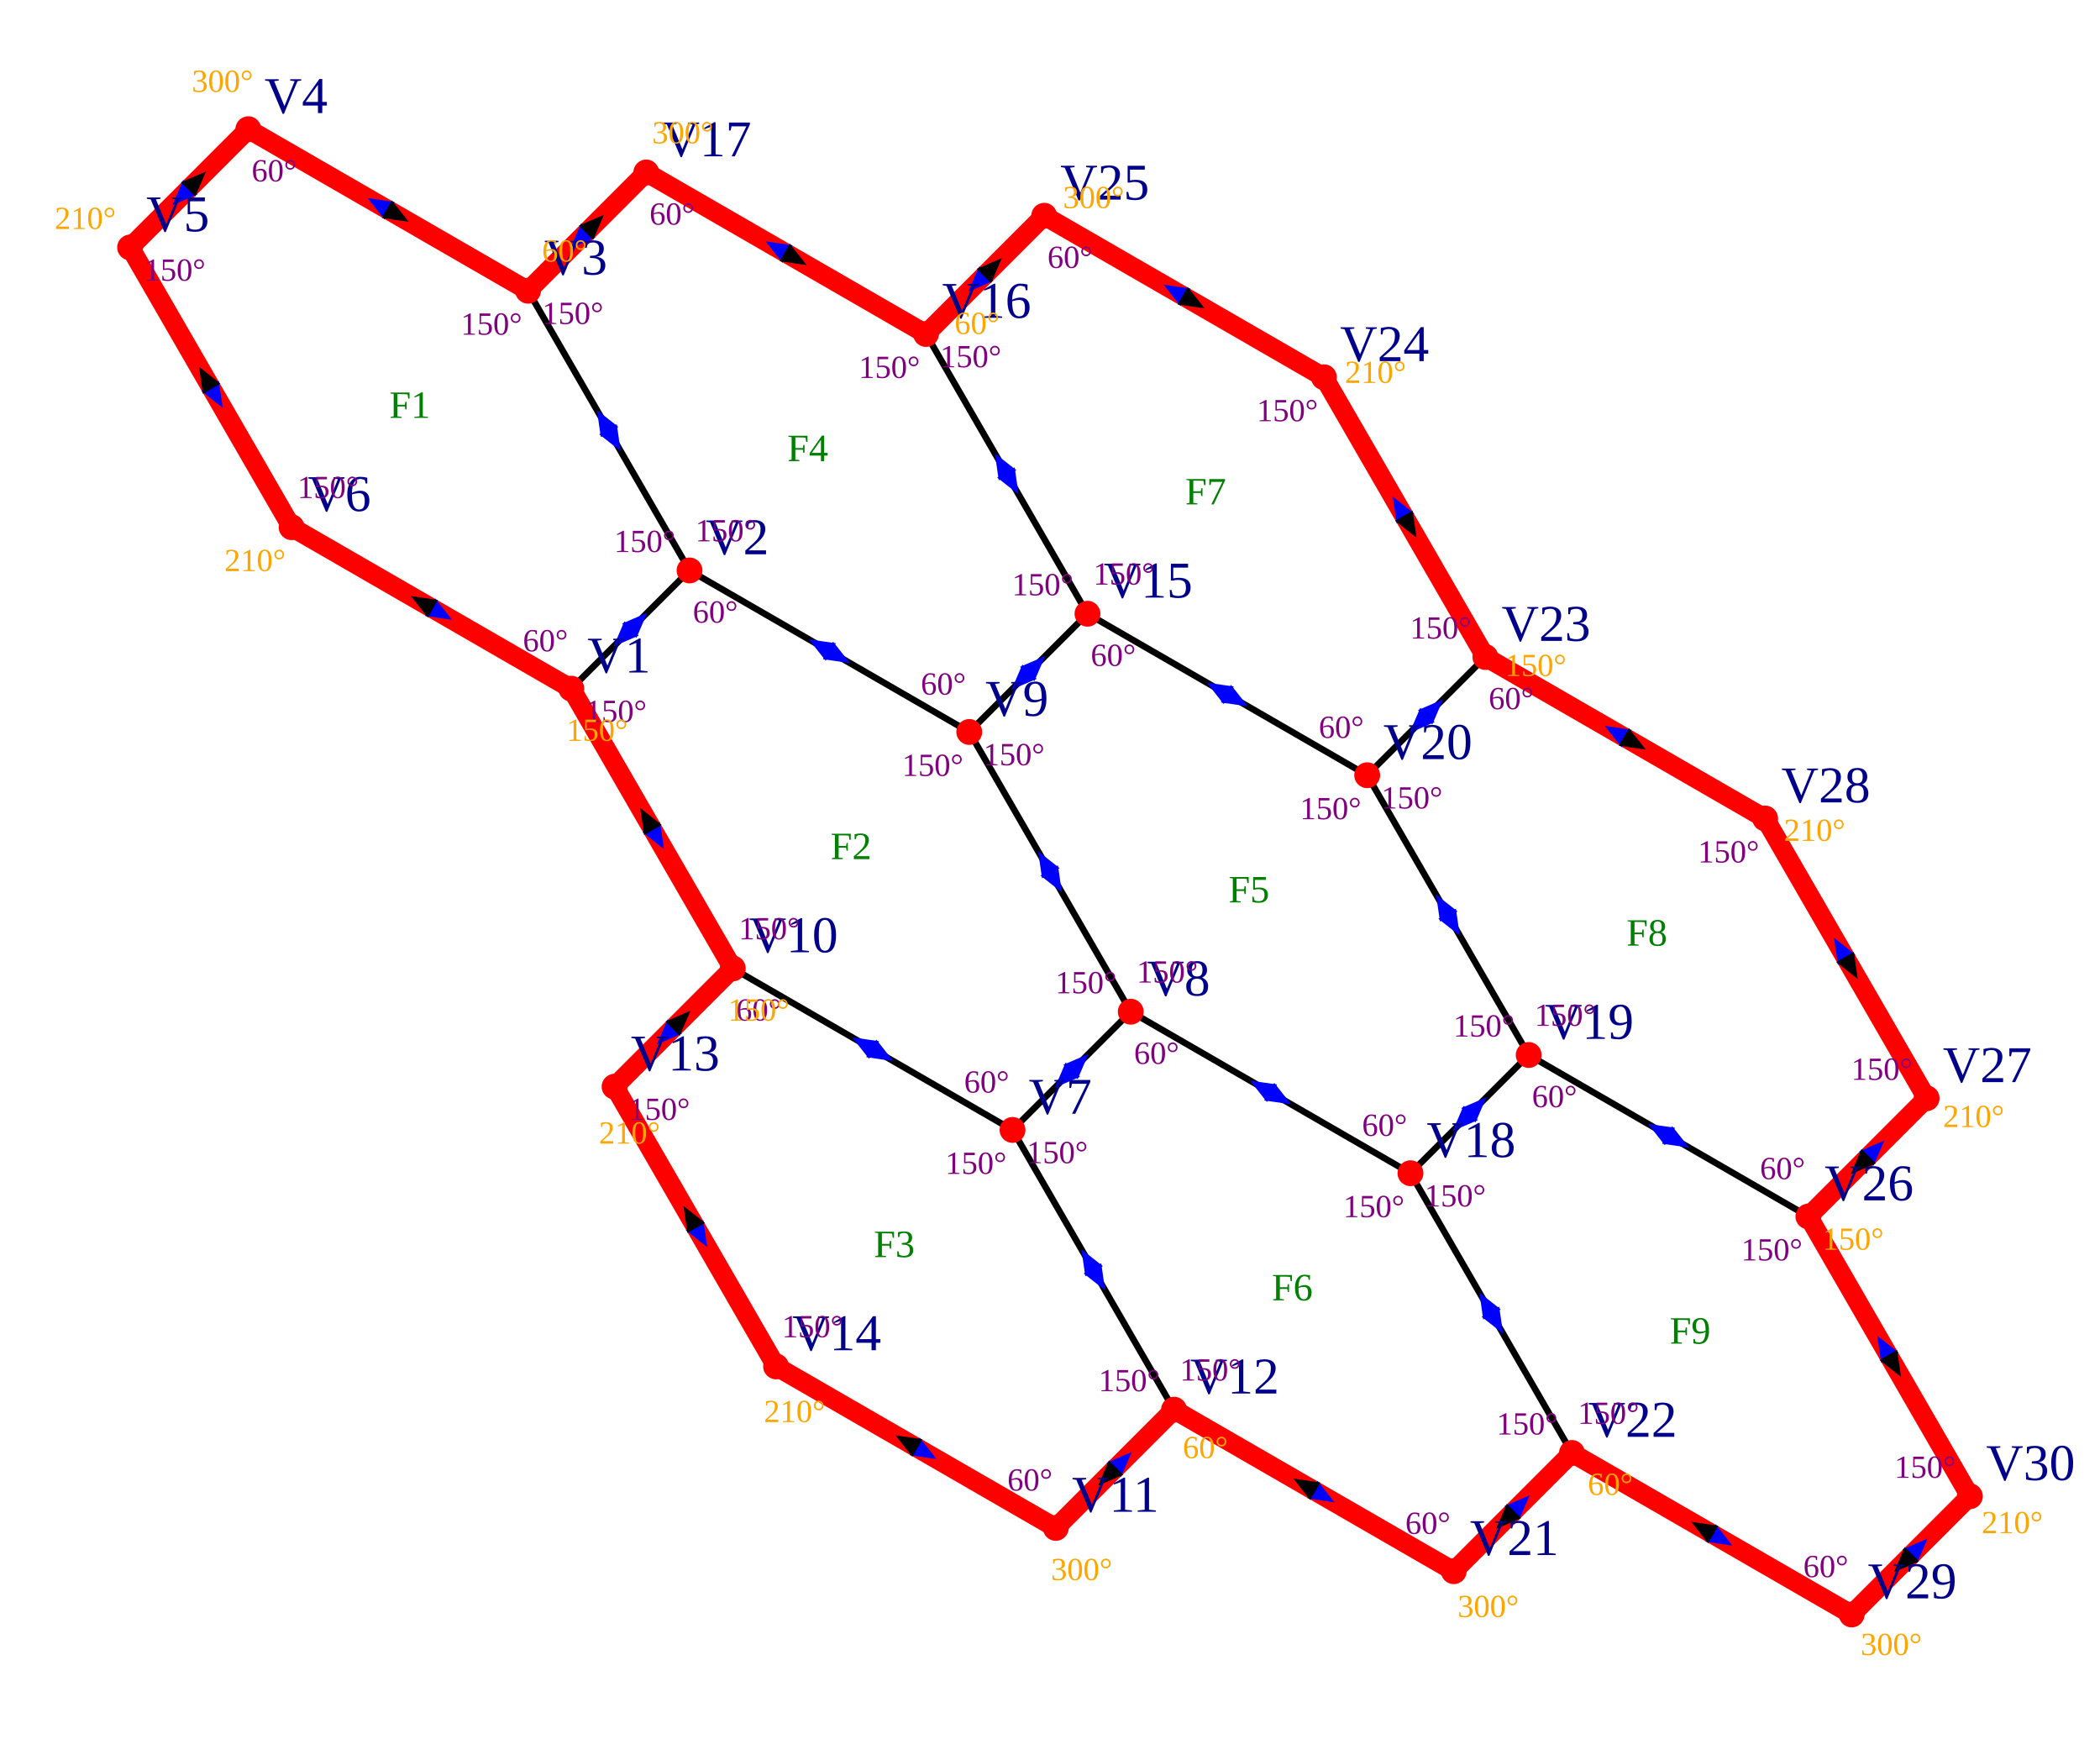
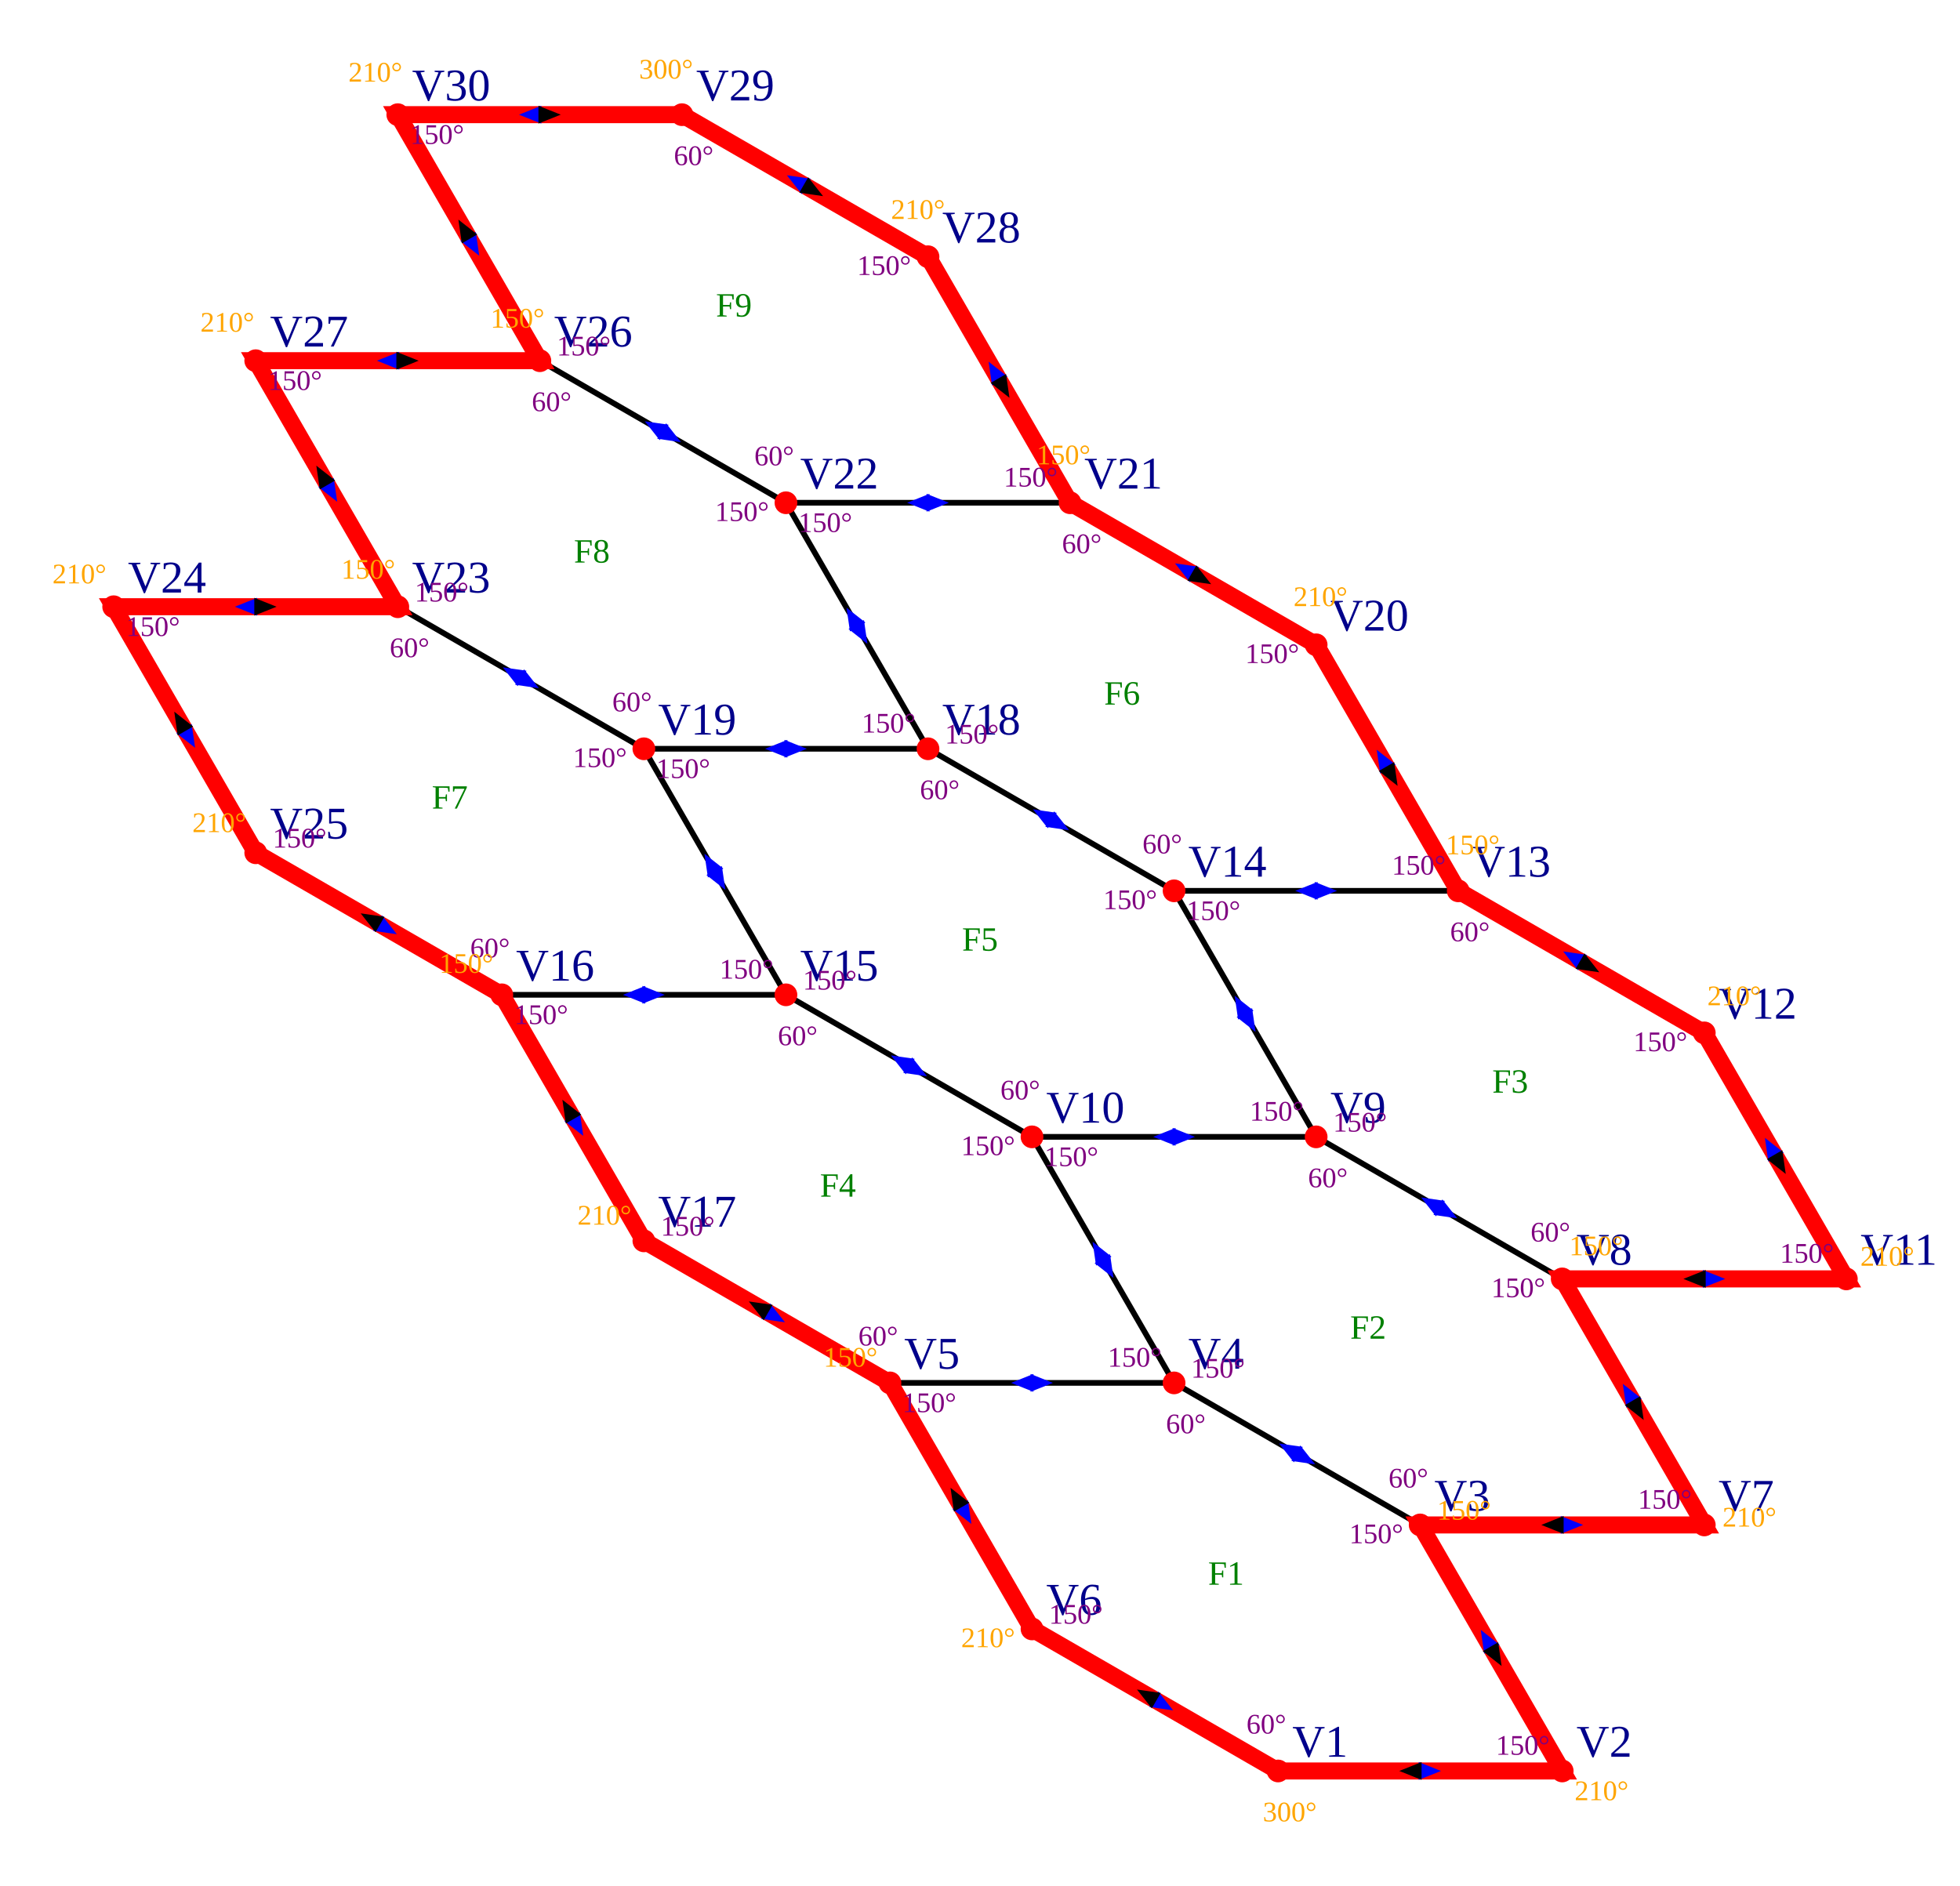
- <svg xmlns="http://www.w3.org/2000/svg" width="324" height="269" viewBox="-63.301 -63.301 324.808 269.904">
+ <svg xmlns="http://www.w3.org/2000/svg" width="344" height="331" viewBox="-224.904 -311.506 344.904 331.506">
  <g>
    <g stroke-width="1.0" stroke="black">
-       <line x1="18.301" y1="-18.301" x2="43.301" y2="25" />
-       <line x1="36.603" y1="-36.603" x2="79.904" y2="-11.603" />
-       <line x1="118.301" y1="154.904" x2="161.603" y2="179.904" />
-       <line x1="50" y1="86.603" x2="31.699" y2="104.904" />
-       <line x1="166.506" y1="38.397" x2="209.808" y2="63.397" />
-       <line x1="86.603" y1="50" x2="104.904" y2="31.699" />
-       <line x1="79.904" y1="-11.603" x2="104.904" y2="31.699" />
-       <line x1="43.301" y1="25" x2="25" y2="43.301" />
-       <line x1="-43.301" y1="-25" x2="-25" y2="-43.301" />
-       <line x1="216.506" y1="125" x2="234.808" y2="106.699" />
-       <line x1="-18.301" y1="18.301" x2="25" y2="43.301" />
-       <line x1="43.301" y1="25" x2="86.603" y2="50" />
-       <line x1="118.301" y1="154.904" x2="93.301" y2="111.603" />
-       <line x1="31.699" y1="104.904" x2="56.699" y2="148.205" />
-       <line x1="100" y1="173.205" x2="118.301" y2="154.904" />
-       <line x1="173.205" y1="100" x2="216.506" y2="125" />
-       <line x1="18.301" y1="-18.301" x2="-25" y2="-43.301" />
-       <line x1="86.603" y1="50" x2="111.603" y2="93.301" />
-       <line x1="241.506" y1="168.301" x2="223.205" y2="186.603" />
-       <line x1="141.506" y1="-4.904" x2="166.506" y2="38.397" />
-       <line x1="-43.301" y1="-25" x2="-18.301" y2="18.301" />
-       <line x1="241.506" y1="168.301" x2="216.506" y2="125" />
-       <line x1="223.205" y1="186.603" x2="179.904" y2="161.603" />
-       <line x1="56.699" y1="148.205" x2="100" y2="173.205" />
-       <line x1="179.904" y1="161.603" x2="161.603" y2="179.904" />
-       <line x1="166.506" y1="38.397" x2="148.205" y2="56.699" />
-       <line x1="36.603" y1="-36.603" x2="18.301" y2="-18.301" />
-       <line x1="173.205" y1="100" x2="148.205" y2="56.699" />
-       <line x1="154.904" y1="118.301" x2="179.904" y2="161.603" />
-       <line x1="148.205" y1="56.699" x2="104.904" y2="31.699" />
-       <line x1="173.205" y1="100" x2="154.904" y2="118.301" />
-       <line x1="50" y1="86.603" x2="93.301" y2="111.603" />
-       <line x1="50" y1="86.603" x2="25" y2="43.301" />
-       <line x1="98.205" y1="-29.904" x2="141.506" y2="-4.904" />
-       <line x1="234.808" y1="106.699" x2="209.808" y2="63.397" />
-       <line x1="154.904" y1="118.301" x2="111.603" y2="93.301" />
-       <line x1="93.301" y1="111.603" x2="111.603" y2="93.301" />
-       <line x1="79.904" y1="-11.603" x2="98.205" y2="-29.904" />
+       <line x1="25" y1="-43.301" x2="50" y2="0" />
+       <line x1="100" y1="-86.603" x2="50" y2="-86.603" />
+       <line x1="-111.603" y1="-93.301" x2="-136.603" y2="-136.603" />
+       <line x1="-136.603" y1="-136.603" x2="-86.603" y2="-136.603" />
+       <line x1="50" y1="0" x2="0" y2="0" />
+       <line x1="-154.904" y1="-204.904" x2="-179.904" y2="-248.205" />
+       <line x1="-68.301" y1="-68.301" x2="-18.301" y2="-68.301" />
+       <line x1="-129.904" y1="-248.205" x2="-179.904" y2="-248.205" />
+       <line x1="-111.603" y1="-179.904" x2="-154.904" y2="-204.904" />
+       <line x1="75" y1="-129.904" x2="31.699" y2="-154.904" />
+       <line x1="-43.301" y1="-25" x2="0" y2="0" />
+       <line x1="6.699" y1="-198.205" x2="-36.603" y2="-223.205" />
+       <line x1="31.699" y1="-154.904" x2="-18.301" y2="-154.904" />
+       <line x1="6.699" y1="-198.205" x2="31.699" y2="-154.904" />
+       <line x1="-86.603" y1="-136.603" x2="-43.301" y2="-111.603" />
+       <line x1="-36.603" y1="-223.205" x2="-61.603" y2="-266.506" />
+       <line x1="100" y1="-86.603" x2="75" y2="-129.904" />
+       <line x1="-86.603" y1="-223.205" x2="-129.904" y2="-248.205" />
+       <line x1="25" y1="-43.301" x2="-18.301" y2="-68.301" />
+       <line x1="6.699" y1="-111.603" x2="50" y2="-86.603" />
+       <line x1="-154.904" y1="-291.506" x2="-104.904" y2="-291.506" />
+       <line x1="-204.904" y1="-204.904" x2="-154.904" y2="-204.904" />
+       <line x1="-68.301" y1="-68.301" x2="-43.301" y2="-25" />
+       <line x1="-154.904" y1="-291.506" x2="-129.904" y2="-248.205" />
+       <line x1="-104.904" y1="-291.506" x2="-61.603" y2="-266.506" />
+       <line x1="-86.603" y1="-223.205" x2="-36.603" y2="-223.205" />
+       <line x1="-86.603" y1="-136.603" x2="-111.603" y2="-179.904" />
+       <line x1="-61.603" y1="-179.904" x2="-86.603" y2="-223.205" />
+       <line x1="25" y1="-43.301" x2="75" y2="-43.301" />
+       <line x1="-111.603" y1="-179.904" x2="-61.603" y2="-179.904" />
+       <line x1="-68.301" y1="-68.301" x2="-111.603" y2="-93.301" />
+       <line x1="-18.301" y1="-154.904" x2="6.699" y2="-111.603" />
+       <line x1="-179.904" y1="-161.603" x2="-204.904" y2="-204.904" />
+       <line x1="-18.301" y1="-154.904" x2="-61.603" y2="-179.904" />
+       <line x1="75" y1="-43.301" x2="50" y2="-86.603" />
+       <line x1="-136.603" y1="-136.603" x2="-179.904" y2="-161.603" />
+       <line x1="-43.301" y1="-111.603" x2="-18.301" y2="-68.301" />
+       <line x1="6.699" y1="-111.603" x2="-43.301" y2="-111.603" />
    </g>
    <g fill="none" stroke-width="3.0" stroke="red">
-       <polygon points="36.603,-36.603 79.904,-11.603 98.205,-29.904 141.506,-4.904 166.506,38.397 209.808,63.397 234.808,106.699 216.506,125 241.506,168.301 223.205,186.603 179.904,161.603 161.603,179.904 118.301,154.904 100,173.205 56.699,148.205 31.699,104.904 50,86.603 25,43.301 -18.301,18.301 -43.301,-25 -25,-43.301 18.301,-18.301">
+       <polygon points="25,-43.301 50,0 0,0 -43.301,-25 -68.301,-68.301 -111.603,-93.301 -136.603,-136.603 -179.904,-161.603 -204.904,-204.904 -154.904,-204.904 -179.904,-248.205 -129.904,-248.205 -154.904,-291.506 -104.904,-291.506 -61.603,-266.506 -36.603,-223.205 6.699,-198.205 31.699,-154.904 75,-129.904 100,-86.603 50,-86.603 75,-43.301">
            </polygon>
    </g>
    <g stroke-width="0.5" stroke="blue" fill="blue">
-       <polygon points="36.272,32.029 33.302,33.302 34.999,34.999" />
-       <polygon points="29.301,0.751 29.762,3.949 31.841,2.749" />
-       <polygon points="-5.947,-32.301 -3.949,-29.762 -2.749,-31.841" />
-       <polygon points="-36.272,-32.029 -33.302,-33.302 -34.999,-34.999" />
-       <polygon points="-29.301,-0.751 -29.762,-3.949 -31.841,-2.749" />
-       <polygon points="5.947,32.301 3.949,29.762 2.749,31.841" />
-       <polygon points="104.573,100.331 101.603,101.603 103.3,103.3" />
-       <polygon points="97.603,69.053 98.063,72.251 100.142,71.051" />
-       <polygon points="62.354,36 64.352,38.539 65.552,36.461" />
-       <polygon points="32.029,36.272 34.999,34.999 33.302,33.302" />
-       <polygon points="39,67.55 38.539,64.352 36.461,65.552" />
-       <polygon points="74.249,100.603 72.251,98.063 71.051,100.142" />
-       <polygon points="111.272,161.933 108.302,163.206 109.999,164.903" />
-       <polygon points="104.301,130.655 104.762,133.853 106.841,132.653" />
-       <polygon points="69.053,97.603 71.051,100.142 72.251,98.063" />
-       <polygon points="38.728,97.874 41.698,96.602 40.001,94.905" />
-       <polygon points="45.699,129.153 45.238,125.954 43.159,127.154" />
-       <polygon points="80.947,162.205 78.949,159.666 77.749,161.744" />
-       <polygon points="97.874,38.728 94.905,40.001 96.602,41.698" />
-       <polygon points="90.904,7.45 91.365,10.648 93.443,9.448" />
-       <polygon points="55.655,-25.603 57.653,-23.063 58.853,-25.142" />
-       <polygon points="25.331,-25.331 28.3,-26.603 26.603,-28.3" />
-       <polygon points="32.301,5.947 31.841,2.749 29.762,3.949" />
-       <polygon points="67.55,39 65.552,36.461 64.352,38.539" />
-       <polygon points="166.176,107.029 163.206,108.302 164.903,109.999" />
-       <polygon points="159.205,75.751 159.666,78.949 161.744,77.749" />
-       <polygon points="123.956,42.699 125.954,45.238 127.154,43.159" />
-       <polygon points="93.632,42.971 96.602,41.698 94.905,40.001" />
-       <polygon points="100.603,74.249 100.142,71.051 98.063,72.251" />
-       <polygon points="135.851,107.301 133.853,104.762 132.653,106.841" />
-       <polygon points="172.874,168.632 169.905,169.905 171.602,171.602" />
-       <polygon points="165.904,137.354 166.365,140.552 168.443,139.352" />
-       <polygon points="130.655,104.301 132.653,106.841 133.853,104.762" />
-       <polygon points="100.331,104.573 103.3,103.3 101.603,101.603" />
-       <polygon points="107.301,135.851 106.841,132.653 104.762,133.853" />
-       <polygon points="142.55,168.904 140.552,166.365 139.352,168.443" />
-       <polygon points="159.477,45.427 156.507,46.7 158.204,48.397" />
-       <polygon points="152.506,14.149 152.967,17.347 155.046,16.147" />
-       <polygon points="117.258,-18.904 119.256,-16.365 120.456,-18.443" />
-       <polygon points="86.933,-18.632 89.903,-19.905 88.206,-21.602" />
-       <polygon points="93.904,12.646 93.443,9.448 91.365,10.648" />
-       <polygon points="129.153,45.699 127.154,43.159 125.954,45.238" />
-       <polygon points="227.778,113.728 224.808,115.001 226.506,116.698" />
-       <polygon points="220.808,82.45 221.268,85.648 223.347,84.448" />
-       <polygon points="185.559,49.397 187.557,51.937 188.757,49.858" />
-       <polygon points="155.234,49.669 158.204,48.397 156.507,46.7" />
-       <polygon points="162.205,80.947 161.744,77.749 159.666,78.949" />
-       <polygon points="197.454,114 195.456,111.461 194.256,113.539" />
-       <polygon points="234.477,175.331 231.507,176.603 233.204,178.3" />
-       <polygon points="227.506,144.053 227.967,147.251 230.046,146.051" />
-       <polygon points="192.258,111 194.256,113.539 195.456,111.461" />
-       <polygon points="161.933,111.272 164.903,109.999 163.206,108.302" />
-       <polygon points="168.904,142.55 168.443,139.352 166.365,140.552" />
-       <polygon points="204.153,175.603 202.154,173.063 200.954,175.142" />
+       <polygon points="28,0 25,-1.2 25,1.2" />
+       <polygon points="36,-24.249 36.461,-21.051 38.539,-22.251" />
+       <polygon points="0.751,-57.301 2.749,-54.762 3.949,-56.841" />
+       <polygon points="-46.301,-68.301 -43.301,-67.101 -43.301,-69.501" />
+       <polygon points="-54.301,-44.053 -54.762,-47.251 -56.841,-46.051" />
+       <polygon points="-19.053,-11 -21.051,-13.539 -22.251,-11.461" />
+       <polygon points="53,-43.301 50,-44.501 50,-42.101" />
+       <polygon points="61,-67.55 61.461,-64.352 63.539,-65.552" />
+       <polygon points="25.751,-100.603 27.749,-98.063 28.949,-100.142" />
+       <polygon points="-21.301,-111.603 -18.301,-110.403 -18.301,-112.803" />
+       <polygon points="-29.301,-87.354 -29.762,-90.552 -31.841,-89.352" />
+       <polygon points="5.947,-54.301 3.949,-56.841 2.749,-54.762" />
+       <polygon points="78,-86.603 75,-87.803 75,-85.403" />
+       <polygon points="86,-110.851 86.461,-107.653 88.539,-108.853" />
+       <polygon points="50.751,-143.904 52.749,-141.365 53.949,-143.443" />
+       <polygon points="3.699,-154.904 6.699,-153.704 6.699,-156.104" />
+       <polygon points="-4.301,-130.655 -4.762,-133.853 -6.841,-132.653" />
+       <polygon points="30.947,-97.603 28.949,-100.142 27.749,-98.063" />
+       <polygon points="-40.301,-68.301 -43.301,-69.501 -43.301,-67.101" />
+       <polygon points="-32.301,-92.55 -31.841,-89.352 -29.762,-90.552" />
+       <polygon points="-67.55,-125.603 -65.552,-123.063 -64.352,-125.142" />
+       <polygon points="-114.603,-136.603 -111.603,-135.403 -111.603,-137.803" />
+       <polygon points="-122.603,-112.354 -123.063,-115.552 -125.142,-114.352" />
+       <polygon points="-87.354,-79.301 -89.352,-81.841 -90.552,-79.762" />
+       <polygon points="-15.301,-111.603 -18.301,-112.803 -18.301,-110.403" />
+       <polygon points="-7.301,-135.851 -6.841,-132.653 -4.762,-133.853" />
+       <polygon points="-42.55,-168.904 -40.552,-166.365 -39.352,-168.443" />
+       <polygon points="-89.603,-179.904 -86.603,-178.704 -86.603,-181.104" />
+       <polygon points="-97.603,-155.655 -98.063,-158.853 -100.142,-157.653" />
+       <polygon points="-62.354,-122.603 -64.352,-125.142 -65.552,-123.063" />
+       <polygon points="9.699,-154.904 6.699,-156.104 6.699,-153.704" />
+       <polygon points="17.699,-179.153 18.159,-175.954 20.238,-177.154" />
+       <polygon points="-17.55,-212.205 -15.552,-209.666 -14.352,-211.744" />
+       <polygon points="-64.603,-223.205 -61.603,-222.005 -61.603,-224.405" />
+       <polygon points="-72.603,-198.956 -73.063,-202.154 -75.142,-200.954" />
+       <polygon points="-37.354,-165.904 -39.352,-168.443 -40.552,-166.365" />
+       <polygon points="-108.603,-136.603 -111.603,-137.803 -111.603,-135.403" />
+       <polygon points="-100.603,-160.851 -100.142,-157.653 -98.063,-158.853" />
+       <polygon points="-135.851,-193.904 -133.853,-191.365 -132.653,-193.443" />
+       <polygon points="-182.904,-204.904 -179.904,-203.704 -179.904,-206.104" />
+       <polygon points="-190.904,-180.655 -191.365,-183.853 -193.443,-182.653" />
+       <polygon points="-155.655,-147.603 -157.653,-150.142 -158.853,-148.063" />
+       <polygon points="-83.603,-179.904 -86.603,-181.104 -86.603,-178.704" />
+       <polygon points="-75.603,-204.153 -75.142,-200.954 -73.063,-202.154" />
+       <polygon points="-110.851,-237.205 -108.853,-234.666 -107.653,-236.744" />
+       <polygon points="-157.904,-248.205 -154.904,-247.005 -154.904,-249.405" />
+       <polygon points="-165.904,-223.956 -166.365,-227.154 -168.443,-225.954" />
+       <polygon points="-130.655,-190.904 -132.653,-193.443 -133.853,-191.365" />
+       <polygon points="-58.603,-223.205 -61.603,-224.405 -61.603,-222.005" />
+       <polygon points="-50.603,-247.454 -50.142,-244.256 -48.063,-245.456" />
+       <polygon points="-85.851,-280.506 -83.853,-277.967 -82.653,-280.046" />
+       <polygon points="-132.904,-291.506 -129.904,-290.306 -129.904,-292.706" />
+       <polygon points="-140.904,-267.258 -141.365,-270.456 -143.443,-269.256" />
+       <polygon points="-105.655,-234.205 -107.653,-236.744 -108.853,-234.666" />
    </g>
    <g stroke-width="0.5" stroke="black" fill="black">
-       <polygon points="60.851,-22.603 58.853,-25.142 57.653,-23.063" />
-       <polygon points="91.176,-22.874 88.206,-21.602 89.903,-19.905" />
-       <polygon points="122.454,-15.904 120.456,-18.443 119.256,-16.365" />
-       <polygon points="155.506,19.345 155.046,16.147 152.967,17.347" />
-       <polygon points="190.755,52.397 188.757,49.858 187.557,51.937" />
-       <polygon points="223.808,87.646 223.347,84.448 221.268,85.648" />
-       <polygon points="223.536,117.971 226.506,116.698 224.808,115.001" />
-       <polygon points="230.506,149.249 230.046,146.051 227.967,147.251" />
-       <polygon points="230.234,179.573 233.204,178.3 231.507,176.603" />
-       <polygon points="198.956,172.603 200.954,175.142 202.154,173.063" />
-       <polygon points="168.632,172.874 171.602,171.602 169.905,169.905" />
-       <polygon points="137.354,165.904 139.352,168.443 140.552,166.365" />
-       <polygon points="107.029,166.176 109.999,164.903 108.302,163.206" />
-       <polygon points="75.751,159.205 77.749,161.744 78.949,159.666" />
-       <polygon points="42.699,123.956 43.159,127.154 45.238,125.954" />
-       <polygon points="42.971,93.632 40.001,94.905 41.698,96.602" />
-       <polygon points="36,62.354 36.461,65.552 38.539,64.352" />
-       <polygon points="0.751,29.301 2.749,31.841 3.949,29.762" />
-       <polygon points="-32.301,-5.947 -31.841,-2.749 -29.762,-3.949" />
-       <polygon points="-32.029,-36.272 -34.999,-34.999 -33.302,-33.302" />
-       <polygon points="-0.751,-29.301 -2.749,-31.841 -3.949,-29.762" />
-       <polygon points="29.573,-29.573 26.603,-28.3 28.3,-26.603" />
+       <polygon points="39,-19.053 38.539,-22.251 36.461,-21.051" />
+       <polygon points="22,-0 25,1.2 25,-1.2" />
+       <polygon points="-24.249,-14 -22.251,-11.461 -21.051,-13.539" />
+       <polygon points="-57.301,-49.249 -56.841,-46.051 -54.762,-47.251" />
+       <polygon points="-92.55,-82.301 -90.552,-79.762 -89.352,-81.841" />
+       <polygon points="-125.603,-117.55 -125.142,-114.352 -123.063,-115.552" />
+       <polygon points="-160.851,-150.603 -158.853,-148.063 -157.653,-150.142" />
+       <polygon points="-193.904,-185.851 -193.443,-182.653 -191.365,-183.853" />
+       <polygon points="-176.904,-204.904 -179.904,-206.104 -179.904,-203.704" />
+       <polygon points="-168.904,-229.153 -168.443,-225.954 -166.365,-227.154" />
+       <polygon points="-151.904,-248.205 -154.904,-249.405 -154.904,-247.005" />
+       <polygon points="-143.904,-272.454 -143.443,-269.256 -141.365,-270.456" />
+       <polygon points="-126.904,-291.506 -129.904,-292.706 -129.904,-290.306" />
+       <polygon points="-80.655,-277.506 -82.653,-280.046 -83.853,-277.967" />
+       <polygon points="-47.603,-242.258 -48.063,-245.456 -50.142,-244.256" />
+       <polygon points="-12.354,-209.205 -14.352,-211.744 -15.552,-209.666" />
+       <polygon points="20.699,-173.956 20.238,-177.154 18.159,-175.954" />
+       <polygon points="55.947,-140.904 53.949,-143.443 52.749,-141.365" />
+       <polygon points="89,-105.655 88.539,-108.853 86.461,-107.653" />
+       <polygon points="72,-86.603 75,-85.403 75,-87.803" />
+       <polygon points="64,-62.354 63.539,-65.552 61.461,-64.352" />
+       <polygon points="47,-43.301 50,-42.101 50,-44.501" />
    </g>
    <g fill="red">
-       <circle cx="-25" cy="-43.301" r="2.0" />
-       <circle cx="223.205" cy="186.603" r="2.0" />
-       <circle cx="234.808" cy="106.699" r="2.0" />
-       <circle cx="-18.301" cy="18.301" r="2.0" />
-       <circle cx="93.301" cy="111.603" r="2.0" />
-       <circle cx="179.904" cy="161.603" r="2.0" />
-       <circle cx="173.205" cy="100" r="2.0" />
-       <circle cx="141.506" cy="-4.904" r="2.0" />
-       <circle cx="100" cy="173.205" r="2.0" />
-       <circle cx="216.506" cy="125" r="2.0" />
-       <circle cx="79.904" cy="-11.603" r="2.0" />
-       <circle cx="154.904" cy="118.301" r="2.0" />
-       <circle cx="31.699" cy="104.904" r="2.0" />
-       <circle cx="111.603" cy="93.301" r="2.0" />
-       <circle cx="118.301" cy="154.904" r="2.0" />
-       <circle cx="148.205" cy="56.699" r="2.0" />
-       <circle cx="241.506" cy="168.301" r="2.0" />
-       <circle cx="36.603" cy="-36.603" r="2.0" />
-       <circle cx="18.301" cy="-18.301" r="2.0" />
+       <circle cx="-111.603" cy="-179.904" r="2.0" />
+       <circle cx="-179.904" cy="-161.603" r="2.0" />
+       <circle cx="-18.301" cy="-68.301" r="2.0" />
+       <circle cx="-36.603" cy="-223.205" r="2.0" />
+       <circle cx="-68.301" cy="-68.301" r="2.0" />
+       <circle cx="-61.603" cy="-266.506" r="2.0" />
+       <circle cx="-18.301" cy="-154.904" r="2.0" />
+       <circle cx="-86.603" cy="-223.205" r="2.0" />
+       <circle cx="-204.904" cy="-204.904" r="2.0" />
+       <circle cx="-43.301" cy="-111.603" r="2.0" />
+       <circle cx="50" cy="-86.603" r="2.0" />
+       <circle cx="-129.904" cy="-248.205" r="2.0" />
+       <circle cx="0" cy="0" r="2.0" />
+       <circle cx="6.699" cy="-111.603" r="2.0" />
+       <circle cx="100" cy="-86.603" r="2.0" />
+       <circle cx="-179.904" cy="-248.205" r="2.0" />
+       <circle cx="-154.904" cy="-204.904" r="2.0" />
+       <circle cx="-104.904" cy="-291.506" r="2.0" />
+       <circle cx="-136.603" cy="-136.603" r="2.0" />
+       <circle cx="-86.603" cy="-136.603" r="2.0" />
+       <circle cx="75" cy="-129.904" r="2.0" />
+       <circle cx="31.699" cy="-154.904" r="2.0" />
      <circle cx="-43.301" cy="-25" r="2.0" />
-       <circle cx="43.301" cy="25" r="2.0" />
-       <circle cx="86.603" cy="50" r="2.0" />
-       <circle cx="56.699" cy="148.205" r="2.0" />
-       <circle cx="98.205" cy="-29.904" r="2.0" />
-       <circle cx="50" cy="86.603" r="2.0" />
-       <circle cx="166.506" cy="38.397" r="2.0" />
-       <circle cx="209.808" cy="63.397" r="2.0" />
-       <circle cx="161.603" cy="179.904" r="2.0" />
-       <circle cx="25" cy="43.301" r="2.0" />
-       <circle cx="104.904" cy="31.699" r="2.0" />
+       <circle cx="75" cy="-43.301" r="2.0" />
+       <circle cx="25" cy="-43.301" r="2.0" />
+       <circle cx="-61.603" cy="-179.904" r="2.0" />
+       <circle cx="6.699" cy="-198.205" r="2.0" />
+       <circle cx="50" cy="0" r="2.0" />
+       <circle cx="-154.904" cy="-291.506" r="2.0" />
+       <circle cx="-111.603" cy="-93.301" r="2.0" />
    </g>
    <g fill="darkblue" font-size="8">
-       <text x="-22.5" y="-45.801">V4</text>
-       <text x="225.705" y="184.103">V29</text>
-       <text x="237.308" y="104.199">V27</text>
-       <text x="-15.801" y="15.801">V6</text>
-       <text x="95.801" y="109.103">V7</text>
-       <text x="182.404" y="159.103">V22</text>
-       <text x="175.705" y="97.5">V19</text>
-       <text x="144.006" y="-7.404">V24</text>
-       <text x="102.5" y="170.705">V11</text>
-       <text x="219.006" y="122.5">V26</text>
-       <text x="82.404" y="-14.103">V16</text>
-       <text x="157.404" y="115.801">V18</text>
-       <text x="34.199" y="102.404">V13</text>
-       <text x="114.103" y="90.801">V8</text>
-       <text x="120.801" y="152.404">V12</text>
-       <text x="150.705" y="54.199">V20</text>
-       <text x="244.006" y="165.801">V30</text>
-       <text x="39.103" y="-39.103">V17</text>
-       <text x="20.801" y="-20.801">V3</text>
-       <text x="-40.801" y="-27.5">V5</text>
-       <text x="45.801" y="22.5">V2</text>
-       <text x="89.103" y="47.5">V9</text>
-       <text x="59.199" y="145.705">V14</text>
-       <text x="100.705" y="-32.404">V25</text>
-       <text x="52.5" y="84.103">V10</text>
-       <text x="169.006" y="35.897">V23</text>
-       <text x="212.308" y="60.897">V28</text>
-       <text x="164.103" y="177.404">V21</text>
-       <text x="27.5" y="40.801">V1</text>
-       <text x="107.404" y="29.199">V15</text>
+       <text x="-109.103" y="-182.404">V19</text>
+       <text x="-177.404" y="-164.103">V25</text>
+       <text x="-15.801" y="-70.801">V4</text>
+       <text x="-34.103" y="-225.705">V21</text>
+       <text x="-65.801" y="-70.801">V5</text>
+       <text x="-59.103" y="-269.006">V28</text>
+       <text x="-15.801" y="-157.404">V14</text>
+       <text x="-84.103" y="-225.705">V22</text>
+       <text x="-202.404" y="-207.404">V24</text>
+       <text x="-40.801" y="-114.103">V10</text>
+       <text x="52.5" y="-89.103">V8</text>
+       <text x="-127.404" y="-250.705">V26</text>
+       <text x="2.5" y="-2.5">V1</text>
+       <text x="9.199" y="-114.103">V9</text>
+       <text x="102.5" y="-89.103">V11</text>
+       <text x="-177.404" y="-250.705">V27</text>
+       <text x="-152.404" y="-207.404">V23</text>
+       <text x="-102.404" y="-294.006">V29</text>
+       <text x="-134.103" y="-139.103">V16</text>
+       <text x="-84.103" y="-139.103">V15</text>
+       <text x="77.5" y="-132.404">V12</text>
+       <text x="34.199" y="-157.404">V13</text>
+       <text x="-40.801" y="-27.5">V6</text>
+       <text x="77.5" y="-45.801">V7</text>
+       <text x="27.5" y="-45.801">V3</text>
+       <text x="-59.103" y="-182.404">V18</text>
+       <text x="9.199" y="-200.705">V20</text>
+       <text x="52.5" y="-2.5">V2</text>
+       <text x="-152.404" y="-294.006">V30</text>
+       <text x="-109.103" y="-95.801">V17</text>
    </g>
    <g dominant-baseline="middle" text-anchor="middle" fill="green" font-size="6">
-       <text x="-0" y="0">F1</text>
-       <text x="68.301" y="68.301">F2</text>
-       <text x="75" y="129.904">F3</text>
-       <text x="61.603" y="6.699">F4</text>
-       <text x="129.904" y="75">F5</text>
-       <text x="136.603" y="136.603">F6</text>
-       <text x="123.205" y="13.397">F7</text>
-       <text x="191.506" y="81.699">F8</text>
-       <text x="198.205" y="143.301">F9</text>
+       <text x="-9.151" y="-34.151">F1</text>
+       <text x="15.849" y="-77.452">F2</text>
+       <text x="40.849" y="-120.753">F3</text>
+       <text x="-77.452" y="-102.452">F4</text>
+       <text x="-52.452" y="-145.753">F5</text>
+       <text x="-27.452" y="-189.054">F6</text>
+       <text x="-145.753" y="-170.753">F7</text>
+       <text x="-120.753" y="-214.054">F8</text>
+       <text x="-95.753" y="-257.356">F9</text>
    </g>
    <g dominant-baseline="middle" text-anchor="middle" fill="purple" font-size="5">
-       <text x="21" y="36.373">60°</text>
-       <text x="36.373" y="21">150°</text>
-       <text x="12.644" y="-12.644">150°</text>
-       <text x="-21" y="-36.373">60°</text>
-       <text x="-36.373" y="-21">150°</text>
-       <text x="-12.644" y="12.644">150°</text>
-       <text x="89.301" y="104.674">60°</text>
-       <text x="104.674" y="89.301">150°</text>
-       <text x="80.946" y="55.657">150°</text>
-       <text x="47.301" y="31.928">60°</text>
-       <text x="31.928" y="47.301">150°</text>
-       <text x="55.657" y="80.946">150°</text>
-       <text x="96" y="166.277">60°</text>
-       <text x="111.373" y="150.904">150°</text>
-       <text x="87.644" y="117.259">150°</text>
-       <text x="54" y="93.531">60°</text>
-       <text x="38.627" y="108.904">150°</text>
-       <text x="62.356" y="142.548">150°</text>
-       <text x="82.603" y="43.072">60°</text>
-       <text x="97.976" y="27.699">150°</text>
-       <text x="74.247" y="-5.946">150°</text>
-       <text x="40.603" y="-29.674">60°</text>
-       <text x="25.229" y="-14.301">150°</text>
-       <text x="48.958" y="19.343">150°</text>
-       <text x="150.904" y="111.373">60°</text>
-       <text x="166.277" y="96">150°</text>
-       <text x="142.548" y="62.356">150°</text>
-       <text x="108.904" y="38.627">60°</text>
-       <text x="93.531" y="54">150°</text>
-       <text x="117.259" y="87.644">150°</text>
-       <text x="157.603" y="172.976">60°</text>
-       <text x="172.976" y="157.603">150°</text>
-       <text x="149.247" y="123.958">150°</text>
-       <text x="115.603" y="100.229">60°</text>
-       <text x="100.229" y="115.603">150°</text>
-       <text x="123.958" y="149.247">150°</text>
-       <text x="144.205" y="49.771">60°</text>
-       <text x="159.578" y="34.397">150°</text>
-       <text x="135.849" y="0.753">150°</text>
-       <text x="102.205" y="-22.976">60°</text>
-       <text x="86.832" y="-7.603">150°</text>
-       <text x="110.561" y="26.042">150°</text>
-       <text x="212.506" y="118.072">60°</text>
-       <text x="227.879" y="102.699">150°</text>
-       <text x="204.151" y="69.054">150°</text>
-       <text x="170.506" y="45.326">60°</text>
-       <text x="155.133" y="60.699">150°</text>
-       <text x="178.862" y="94.343">150°</text>
-       <text x="219.205" y="179.674">60°</text>
-       <text x="234.578" y="164.301">150°</text>
-       <text x="210.849" y="130.657">150°</text>
-       <text x="177.205" y="106.928">60°</text>
-       <text x="161.832" y="122.301">150°</text>
-       <text x="185.561" y="155.946">150°</text>
+       <text x="-2.071" y="-7.727">60°</text>
+       <text x="43.072" y="-4">150°</text>
+       <text x="17.273" y="-41.231">150°</text>
+       <text x="-16.231" y="-60.574">60°</text>
+       <text x="-61.373" y="-64.301">150°</text>
+       <text x="-35.574" y="-27.071">150°</text>
+       <text x="22.929" y="-51.029">60°</text>
+       <text x="68.072" y="-47.301">150°</text>
+       <text x="42.273" y="-84.532">150°</text>
+       <text x="8.769" y="-103.875">60°</text>
+       <text x="-36.373" y="-107.603">150°</text>
+       <text x="-10.574" y="-70.372">150°</text>
+       <text x="47.929" y="-94.33">60°</text>
+       <text x="93.072" y="-90.603">150°</text>
+       <text x="67.273" y="-127.833">150°</text>
+       <text x="33.769" y="-147.176">60°</text>
+       <text x="-11.373" y="-150.904">150°</text>
+       <text x="14.426" y="-113.673">150°</text>
+       <text x="-70.372" y="-76.029">60°</text>
+       <text x="-25.229" y="-72.301">150°</text>
+       <text x="-51.029" y="-109.532">150°</text>
+       <text x="-84.532" y="-128.875">60°</text>
+       <text x="-129.674" y="-132.603">150°</text>
+       <text x="-103.875" y="-95.372">150°</text>
+       <text x="-45.372" y="-119.33">60°</text>
+       <text x="-0.229" y="-115.603">150°</text>
+       <text x="-26.029" y="-152.833">150°</text>
+       <text x="-59.532" y="-172.176">60°</text>
+       <text x="-104.674" y="-175.904">150°</text>
+       <text x="-78.875" y="-138.673">150°</text>
+       <text x="-20.372" y="-162.631">60°</text>
+       <text x="24.771" y="-158.904">150°</text>
+       <text x="-1.029" y="-196.135">150°</text>
+       <text x="-34.532" y="-215.478">60°</text>
+       <text x="-79.674" y="-219.205">150°</text>
+       <text x="-53.875" y="-181.974">150°</text>
+       <text x="-138.673" y="-144.33">60°</text>
+       <text x="-93.531" y="-140.603">150°</text>
+       <text x="-119.33" y="-177.833">150°</text>
+       <text x="-152.833" y="-197.176">60°</text>
+       <text x="-197.976" y="-200.904">150°</text>
+       <text x="-172.176" y="-163.673">150°</text>
+       <text x="-113.673" y="-187.631">60°</text>
+       <text x="-68.531" y="-183.904">150°</text>
+       <text x="-94.33" y="-221.135">150°</text>
+       <text x="-127.833" y="-240.478">60°</text>
+       <text x="-172.976" y="-244.205">150°</text>
+       <text x="-147.176" y="-206.974">150°</text>
+       <text x="-88.673" y="-230.932">60°</text>
+       <text x="-43.531" y="-227.205">150°</text>
+       <text x="-69.33" y="-264.436">150°</text>
+       <text x="-102.833" y="-283.779">60°</text>
+       <text x="-147.976" y="-287.506">150°</text>
+       <text x="-122.176" y="-250.276">150°</text>
    </g>
    <g dominant-baseline="middle" text-anchor="middle" fill="orange" font-size="5">
-       <text x="42.259" y="-42.259">300°</text>
-       <text x="87.821" y="-12.752">60°</text>
-       <text x="105.858" y="-32.234">300°</text>
-       <text x="149.502" y="-5.181">210°</text>
-       <text x="174.302" y="40.195">150°</text>
-       <text x="217.466" y="65.711">210°</text>
-       <text x="242.091" y="110.008">210°</text>
-       <text x="223.435" y="129">150°</text>
-       <text x="248.07" y="172.875">210°</text>
-       <text x="229.343" y="191.734">300°</text>
-       <text x="185.855" y="166.949">60°</text>
-       <text x="166.949" y="185.855">300°</text>
-       <text x="123.157" y="161.262">60°</text>
-       <text x="104" y="180.133">300°</text>
-       <text x="59.557" y="155.677">210°</text>
-       <text x="34.013" y="112.562">210°</text>
-       <text x="54" y="93.531">150°</text>
-       <text x="29" y="50.229">150°</text>
-       <text x="-23.958" y="23.958">210°</text>
-       <text x="-50.229" y="-29">210°</text>
-       <text x="-29" y="-50.229">300°</text>
-       <text x="23.958" y="-23.958">60°</text>
+       <text x="32.727" y="-45.372">150°</text>
+       <text x="56.928" y="4">210°</text>
+       <text x="2.071" y="7.727">300°</text>
+       <text x="-51.029" y="-22.929">210°</text>
+       <text x="-75.229" y="-72.301">150°</text>
+       <text x="-118.531" y="-97.301">210°</text>
+       <text x="-142.838" y="-141.615">150°</text>
+       <text x="-186.315" y="-166.388">210°</text>
+       <text x="-210.933" y="-210.163">210°</text>
+       <text x="-160.098" y="-210.989">150°</text>
+       <text x="-184.893" y="-254.459">210°</text>
+       <text x="-133.834" y="-255.173">150°</text>
+       <text x="-158.846" y="-298.467">210°</text>
+       <text x="-107.693" y="-299.004">300°</text>
+       <text x="-63.364" y="-274.31">210°</text>
+       <text x="-37.752" y="-231.122">150°</text>
+       <text x="7.468" y="-206.168">210°</text>
+       <text x="34.262" y="-162.482">150°</text>
+       <text x="80.281" y="-135.913">210°</text>
+       <text x="107.211" y="-90.068">210°</text>
+       <text x="55.986" y="-91.91">150°</text>
+       <text x="82.953" y="-44.166">210°</text>
    </g>
  </g>
</svg>
